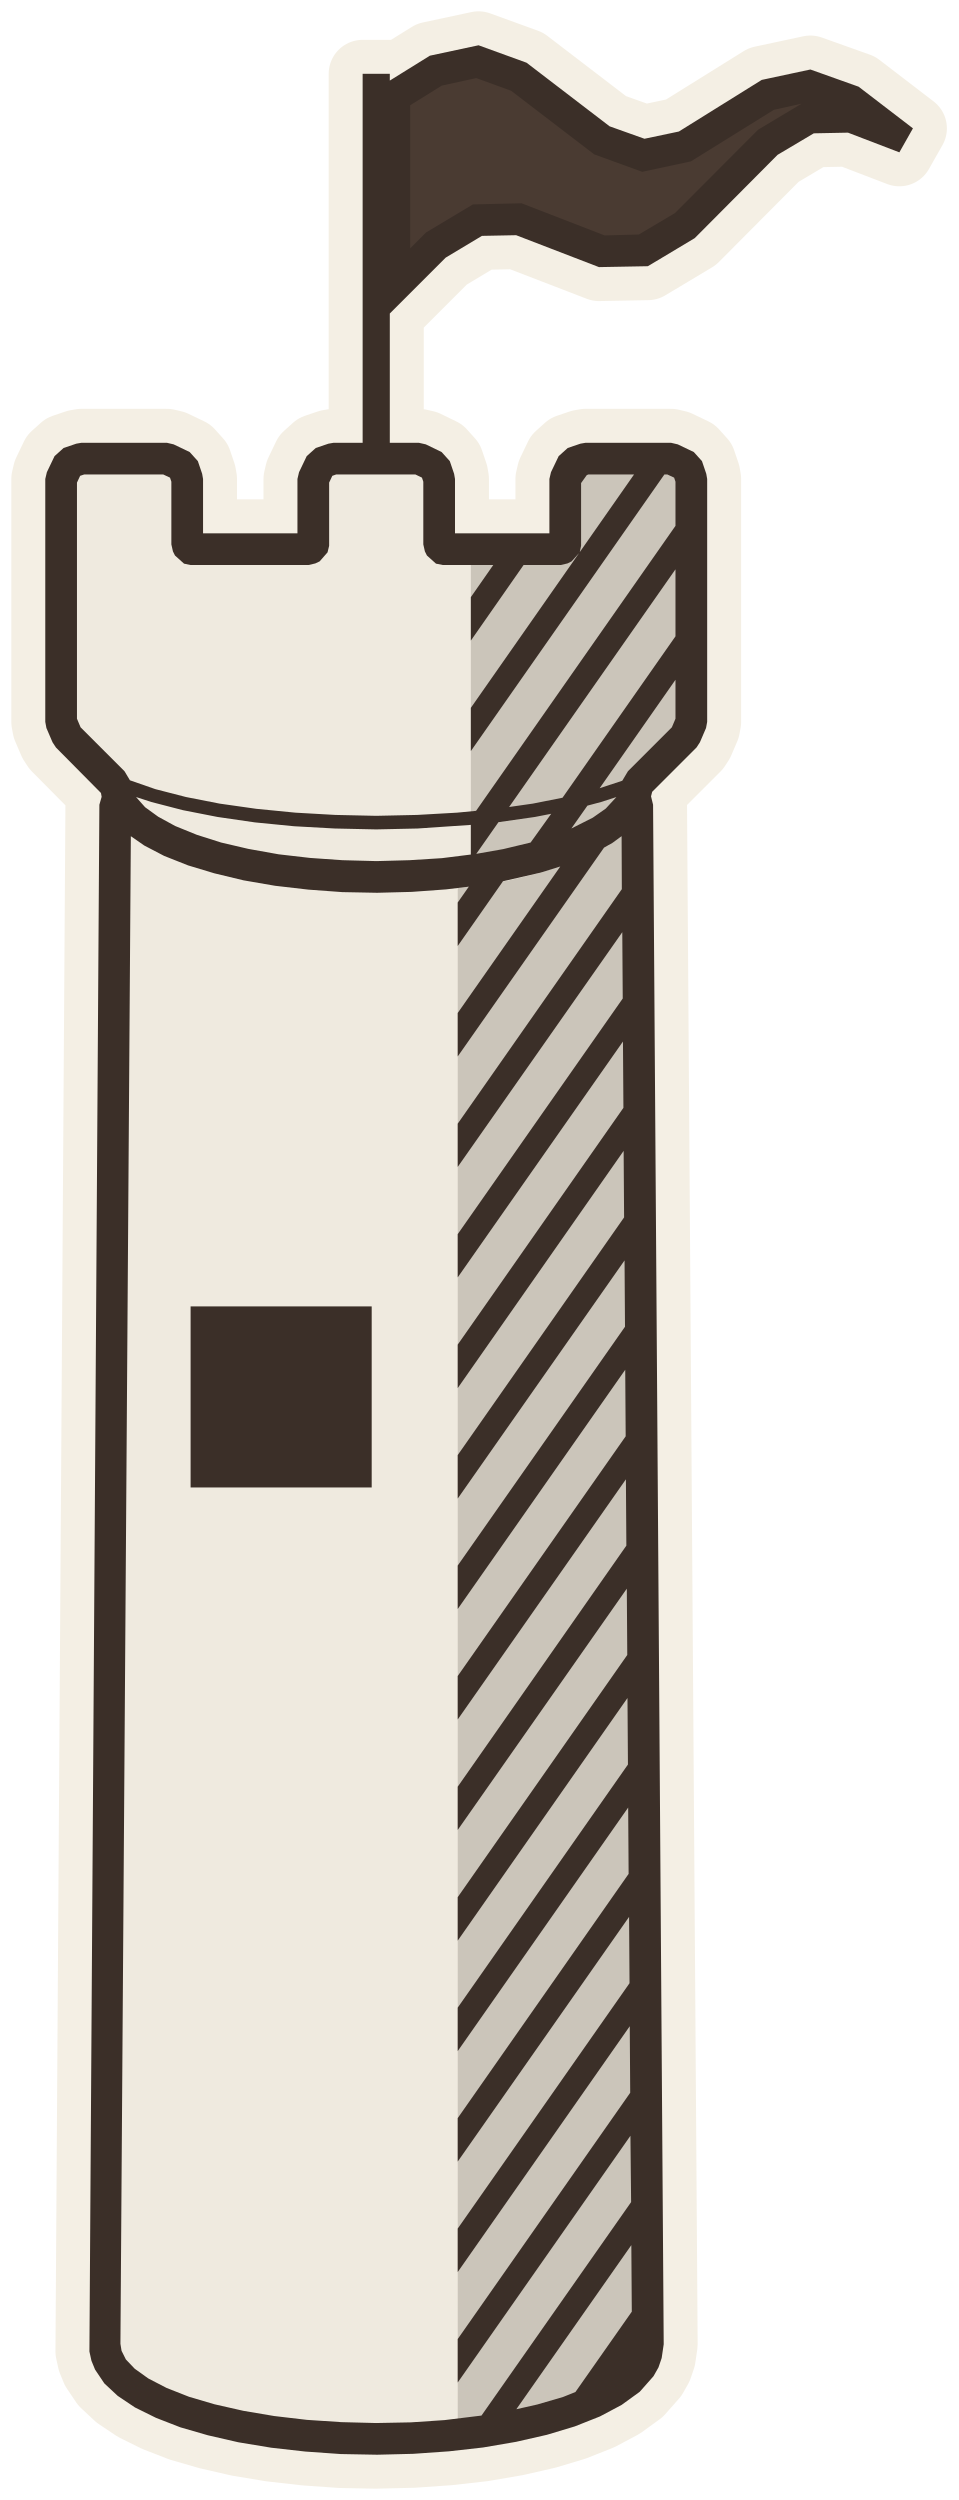
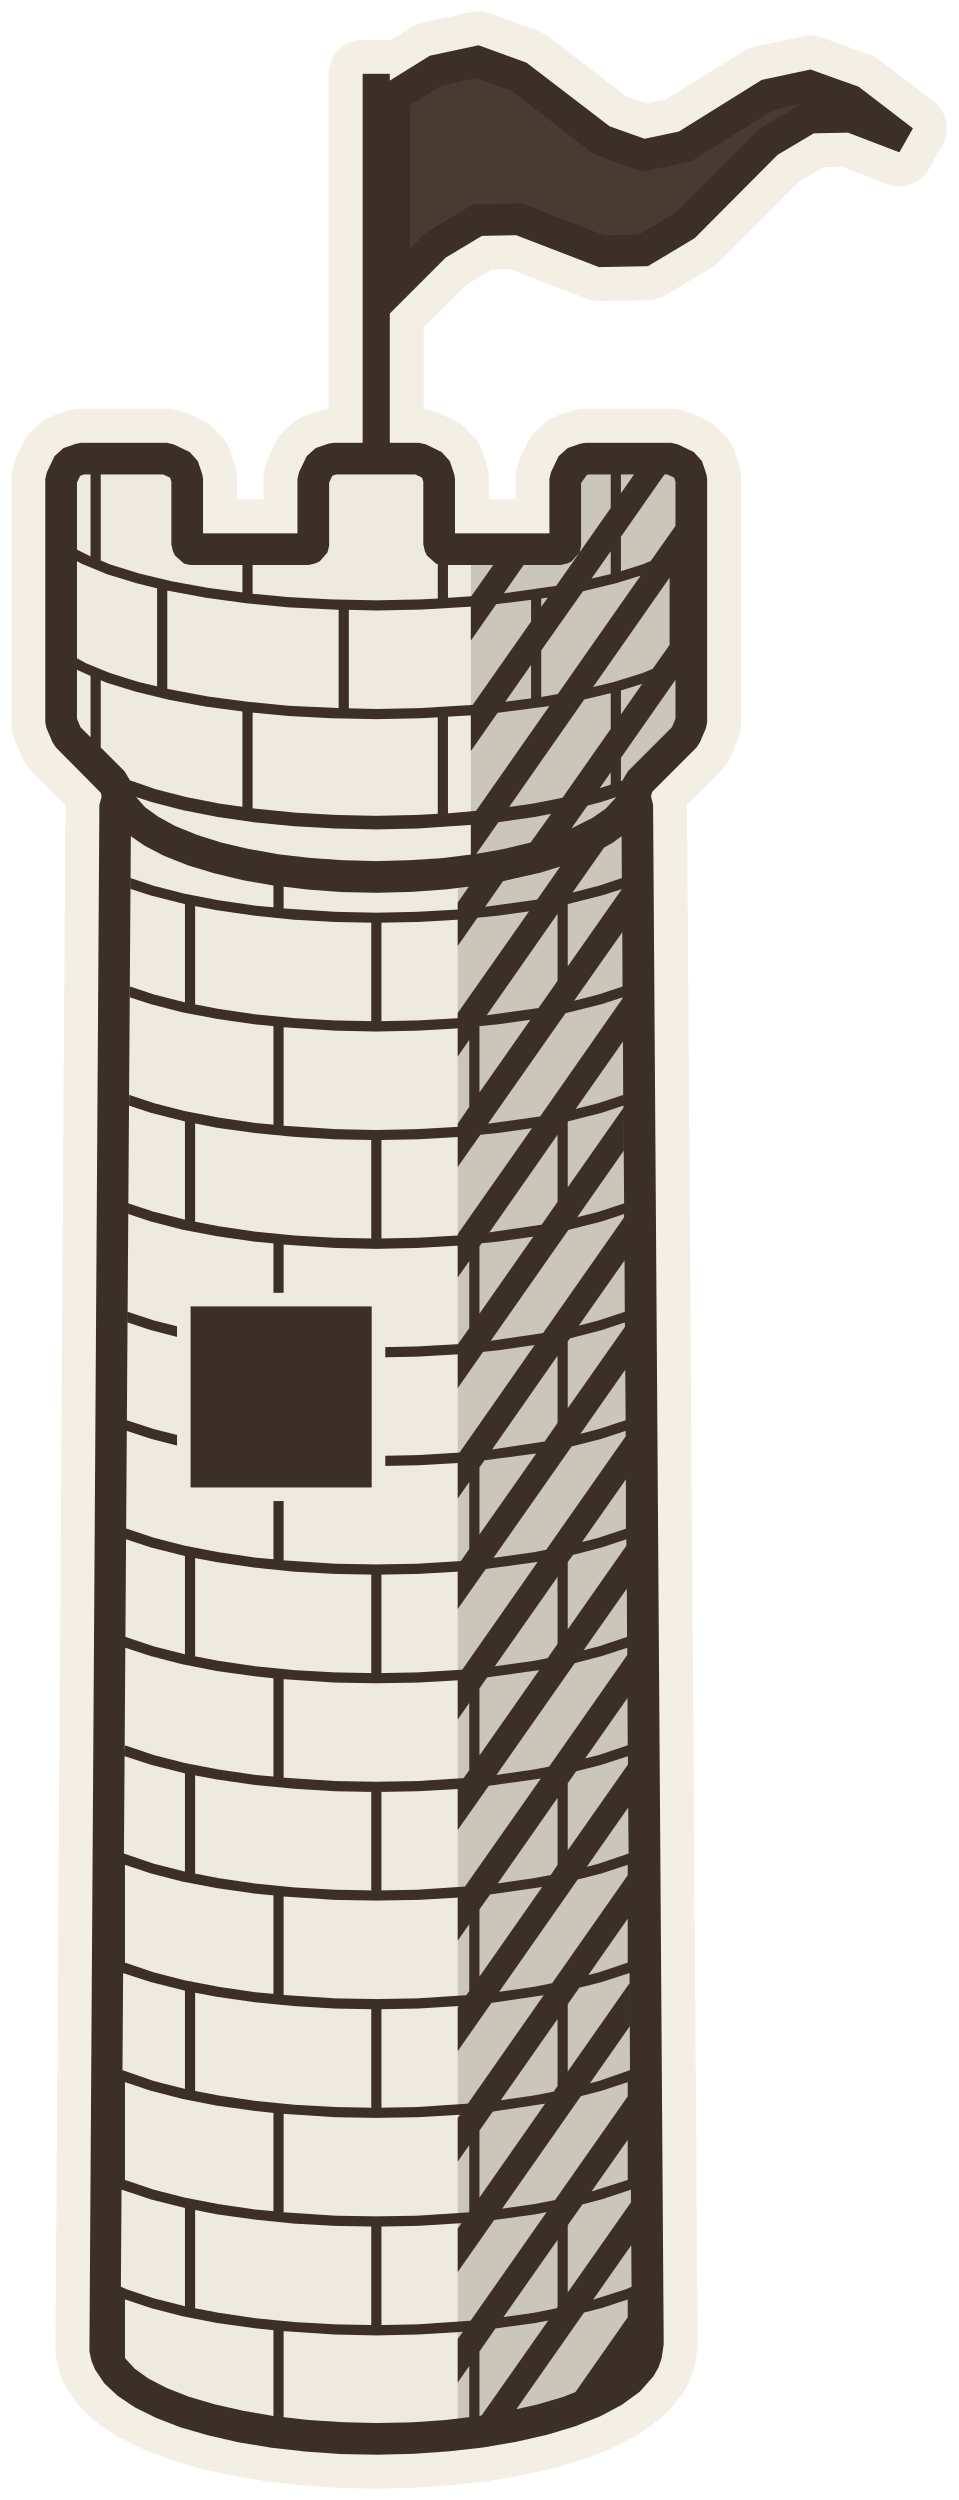
<svg xmlns="http://www.w3.org/2000/svg" viewBox="-16.62 -103.66 42.33 110.44" data-palette="wall:#EFEADF;roof:#D9776B;wood:#C9A97C;earth:#94744F;water:#8FB0B8;flag:#4A3B32;ink:#3B2F28;halo:#F4EFE4">
  <path data-role="sil" fill="#F4EFE4" stroke="#F4EFE4" stroke-width="3" stroke-linejoin="round" d="M-0.04 4.78L1.64 4.74L3.21 4.63L4.72 4.46L6.18 4.21L7.54 3.9L8.77 3.53L9.88 3.09L10.84 2.58L11.64 2L12.25 1.31L12.47 0.92L12.61 0.51L12.7 -0.1L12.23 -68.11L12.14 -68.48L12.19 -68.68L14.15 -70.64L14.3 -70.87L14.57 -71.5L14.62 -71.77L14.62 -82.5L14.58 -82.73L14.39 -83.29L14.03 -83.69L13.32 -84.03L13.02 -84.1L9.25 -84.1L9.02 -84.06L8.46 -83.87L8.06 -83.51L7.72 -82.8L7.65 -82.5L7.65 -80.1L3.48 -80.1L3.48 -82.5L3.44 -82.73L3.25 -83.29L2.89 -83.69L2.19 -84.03L1.88 -84.1L0.6 -84.1L0.6 -89.81L3.07 -92.28L4.67 -93.24L6.18 -93.27L9.84 -91.86L12 -91.9L14.07 -93.14L17.73 -96.82L19.33 -97.77L20.84 -97.8L23.11 -96.93L23.71 -97.99L21.31 -99.83L19.18 -100.59L17.03 -100.13L13.37 -97.85L11.85 -97.53L10.31 -98.08L6.64 -100.89L4.52 -101.66L2.37 -101.2L0.6 -100.1L0.6 -100.4L-0.6 -100.4L-0.6 -84.1L-1.88 -84.1L-2.11 -84.06L-2.67 -83.87L-3.07 -83.51L-3.41 -82.8L-3.48 -82.5L-3.48 -80.1L-7.65 -80.1L-7.65 -82.5L-7.69 -82.73L-7.88 -83.29L-8.24 -83.69L-8.95 -84.03L-9.25 -84.1L-13.02 -84.1L-13.25 -84.06L-13.81 -83.87L-14.21 -83.51L-14.55 -82.8L-14.62 -82.5L-14.62 -71.77L-14.57 -71.5L-14.3 -70.87L-14.15 -70.64L-12.16 -68.63L-12.13 -68.46L-12.23 -68.11L-12.67 0.22L-12.58 0.63L-12.42 1.02L-12.01 1.63L-11.42 2.18L-10.66 2.69L-9.73 3.15L-8.65 3.57L-7.44 3.92L-6.09 4.23L-4.64 4.47L-3.13 4.64L-1.57 4.75Z" />
  <path data-role="wall" fill="#EFEADF" d="M-0.02 -64.92L1.53 -64.96L3 -65.06L4.18 -65.2L4.18 -79.4L2.94 -79.4L2.87 -79.42L2.78 -79.61L2.78 -82.5L2.59 -83.06L1.88 -83.4L-1.88 -83.4L-2.44 -83.21L-2.78 -82.5L-2.78 -79.55L-2.81 -79.49L-2.99 -79.4L-8.2 -79.4L-8.26 -79.42L-8.35 -79.61L-8.35 -82.5L-8.55 -83.06L-9.25 -83.4L-13.02 -83.4L-13.58 -83.21L-13.92 -82.5L-13.92 -71.77L-13.66 -71.14L-11.62 -69.1L-11.49 -68.86L-11.45 -68.61L-11.35 -68.34L-11.05 -67.86L-10.57 -67.39L-9.92 -66.93L-9.1 -66.5L-8.1 -66.1L-6.99 -65.76L-5.74 -65.46L-4.39 -65.23L-2.95 -65.06L-1.49 -64.95ZM-0.02 4.08L1.59 4.04L3.6 3.88L3.6 -64.43L1.5 -64.25L-0.04 -64.22L-1.57 -64.26L-3.08 -64.37L-4.55 -64.55L-5.95 -64.79L-7.26 -65.11L-8.43 -65.48L-9.51 -65.92L-10.43 -66.42L-11.21 -67.01L-11.53 -67.36L-11.98 0.08L-11.93 0.38L-11.82 0.67L-11.51 1.14L-11.02 1.61L-10.34 2.07L-9.48 2.5L-8.45 2.9L-7.29 3.24L-5.98 3.54L-4.56 3.77L-3.09 3.94L-1.55 4.04Z" />
  <path data-role="wall-shade" fill="#cbc5ba" d="M4.18 -65.2L5.79 -65.47L7.05 -65.78L8.17 -66.13L9.19 -66.54L10.02 -66.99L10.7 -67.5L11.18 -68.05L11.35 -68.34L11.45 -68.61L11.49 -68.86L11.62 -69.1L13.66 -71.14L13.92 -71.77L13.92 -82.5L13.73 -83.06L13.02 -83.4L9.25 -83.4L8.69 -83.21L8.35 -82.5L8.35 -79.55L8.33 -79.49L8.15 -79.4L4.18 -79.4ZM3.6 3.88L4.61 3.77L6.03 3.53L7.34 3.23L8.52 2.87L9.56 2.46L10.44 2.01L11.14 1.5L11.51 1.14L11.82 0.67L11.93 0.38L12 -0.09L11.53 -67.36L10.98 -66.82L10.25 -66.31L9.37 -65.85L8.31 -65.43L7.15 -65.08L5.86 -64.77L4.47 -64.53L3.6 -64.43Z" />
  <path data-role="flag" fill="#4A3B32" d="M2.63 -92.84L4.47 -93.93L6.3 -93.97L9.97 -92.56L11.8 -92.6L13.63 -93.69L17.3 -97.37L19.13 -98.47L20.97 -98.51L22.8 -97.8L20.97 -99.21L19.13 -99.87L17.3 -99.47L13.63 -97.19L11.8 -96.8L9.97 -97.46L6.3 -100.27L4.47 -100.93L2.63 -100.54L0.8 -99.4L0.8 -91Z" />
-   <path data-role="ink" fill="#3B2F28" d="M3.07 -92.28L4.67 -93.24L6.18 -93.27L9.84 -91.86L12 -91.9L14.07 -93.14L17.73 -96.82L19.33 -97.77L20.84 -97.8L23.11 -96.93L23.71 -97.99L21.31 -99.83L19.18 -100.59L17.03 -100.13L13.37 -97.85L11.85 -97.53L10.31 -98.08L6.64 -100.89L4.52 -101.66L2.37 -101.2L0.6 -100.1L0.6 -89.81ZM-2.11 -84.06L-2.67 -83.87L-3.07 -83.51L-3.41 -82.8L-3.48 -82.5L-3.48 -80.1L-7.65 -80.1L-7.65 -82.5L-7.69 -82.73L-7.88 -83.29L-8.24 -83.69L-8.95 -84.03L-9.25 -84.1L-13.02 -84.1L-13.25 -84.06L-13.81 -83.87L-14.21 -83.51L-14.55 -82.8L-14.62 -82.5L-14.62 -71.77L-14.57 -71.5L-14.3 -70.87L-14.15 -70.64L-12.16 -68.63L-12.13 -68.46L-12.23 -68.11L-12.67 0.22L-12.58 0.63L-12.42 1.02L-12.01 1.63L-11.42 2.18L-10.66 2.69L-9.73 3.15L-8.65 3.57L-7.44 3.92L-6.09 4.23L-4.64 4.47L-3.13 4.64L-1.57 4.75L0.04 4.78L1.64 4.74L3.21 4.63L4.72 4.46L6.18 4.21L7.54 3.9L8.77 3.53L9.88 3.09L10.84 2.58L11.64 2L12.25 1.31L12.47 0.92L12.61 0.51L12.7 -0.1L12.23 -68.11L12.14 -68.48L12.19 -68.68L14.15 -70.64L14.3 -70.87L14.57 -71.5L14.62 -71.77L14.62 -82.5L14.58 -82.73L14.39 -83.29L14.03 -83.69L13.32 -84.03L13.02 -84.1L9.25 -84.1L9.02 -84.06L8.46 -83.87L8.06 -83.51L7.72 -82.8L7.65 -82.5L7.65 -80.1L3.48 -80.1L3.48 -82.5L3.44 -82.73L3.25 -83.29L2.89 -83.69L2.19 -84.03L1.88 -84.1L0.6 -84.1L0.6 -100.4L-0.6 -100.4L-0.6 -84.1L-1.88 -84.1ZM1.5 -99.01L2.9 -99.88L4.42 -100.21L5.96 -99.65L9.63 -96.84L11.75 -96.07L13.9 -96.53L17.57 -98.81L18.79 -99.08L16.87 -97.93L13.2 -94.25L11.6 -93.3L10.09 -93.26L6.42 -94.68L4.27 -94.63L2.2 -93.39L1.5 -92.69ZM-1.81 -67.66L-3.57 -67.76L-5.3 -67.93L-6.92 -68.16L-8.4 -68.45L-9.76 -68.8L-10.88 -69.19L-11.12 -69.59L-13.06 -71.53L-13.22 -71.91L-13.22 -82.34L-13.08 -82.64L-12.9 -82.7L-9.41 -82.7L-9.11 -82.56L-9.05 -82.38L-9.05 -79.61L-8.98 -79.3L-8.89 -79.12L-8.49 -78.76L-8.2 -78.7L-2.99 -78.7L-2.69 -78.77L-2.5 -78.86L-2.15 -79.26L-2.08 -79.55L-2.08 -82.34L-1.94 -82.64L-1.77 -82.7L1.73 -82.7L2.02 -82.56L2.08 -82.38L2.08 -79.61L2.15 -79.3L2.24 -79.12L2.64 -78.76L2.94 -78.7L5.17 -78.7L4.18 -77.28L4.18 -75.36L6.51 -78.7L8.15 -78.7L8.45 -78.77L8.63 -78.86L8.99 -79.26L9.05 -79.55L9.05 -82.32L9.3 -82.67L9.37 -82.7L11.39 -82.7L4.18 -72.39L4.18 -70.48L12.73 -82.7L12.86 -82.7L13.16 -82.56L13.22 -82.38L13.22 -80.43L4.41 -67.84L3.57 -67.76L1.81 -67.66L0 -67.62ZM13.22 -78.51L13.22 -75.55L8.23 -68.42L6.92 -68.16L5.87 -68.01ZM13.22 -73.63L13.22 -71.91L13.06 -71.53L11.12 -69.59L10.87 -69.17L9.87 -68.84ZM9.33 -68.07L9.93 -68.23L10.61 -68.45L10.14 -67.94L9.57 -67.54L8.62 -67.06ZM0.01 -65.62L-1.49 -65.66L-2.92 -65.76L-4.31 -65.92L-5.65 -66.16L-6.85 -66.44L-7.92 -66.78L-8.88 -67.17L-9.63 -67.58L-10.21 -68L-10.61 -68.45L-9.93 -68.23L-8.54 -67.87L-7.01 -67.57L-5.36 -67.33L-3.63 -67.16L-1.83 -67.06L0 -67.02L1.83 -67.06L4.18 -67.22L4.18 -65.91L2.9 -65.75L1.47 -65.66ZM5.4 -67.34L7.01 -67.57L7.73 -67.71L6.82 -66.44L5.61 -66.15L4.42 -65.94ZM-10.84 -66.72L-10.25 -66.31L-9.37 -65.85L-8.31 -65.43L-7.15 -65.08L-5.86 -64.77L-4.47 -64.53L-3 -64.36L-1.5 -64.25L0.04 -64.22L1.57 -64.26L3.08 -64.37L4.09 -64.49L3.6 -63.79L3.6 -61.87L5.6 -64.73L7.26 -65.11L8.13 -65.38L3.6 -58.91L3.6 -56.99L10.06 -66.21L10.43 -66.42L10.84 -66.72L10.85 -64.38L3.6 -54.02L3.6 -52.11L10.87 -62.48L10.89 -59.55L3.6 -49.14L3.6 -47.23L10.9 -57.65L10.92 -54.72L3.6 -44.26L3.6 -42.34L10.93 -52.82L10.95 -49.88L3.6 -39.38L3.6 -37.46L10.97 -47.98L10.99 -45.05L3.6 -34.5L3.6 -32.58L11 -43.15L11.02 -40.21L3.6 -29.62L3.6 -27.7L11.03 -38.31L11.05 -35.38L3.6 -24.73L3.6 -22.82L11.07 -33.48L11.09 -30.55L3.6 -19.85L3.6 -17.93L11.1 -28.65L11.12 -25.71L3.6 -14.97L3.6 -13.05L11.13 -23.81L11.15 -20.88L3.6 -10.09L3.6 -8.17L11.17 -18.98L11.19 -16.05L3.6 -5.21L3.6 -3.29L11.2 -14.15L11.22 -11.21L3.6 -0.33L3.6 1.59L11.23 -9.31L11.26 -6.38L4.65 3.05L3.02 3.25L1.53 3.35L-0.01 3.38L-1.55 3.34L-3.06 3.24L-4.51 3.07L-5.87 2.84L-7.15 2.55L-8.27 2.22L-9.26 1.83L-10.07 1.41L-10.67 0.98L-11.06 0.57L-11.25 0.19L-11.3 -0.12ZM-0.2 -45.95L-8.2 -45.95L-8.2 -37.95L-0.2 -37.95ZM6.19 2.77L11.27 -4.48L11.29 -1.54L8.8 2.01L8.25 2.23L7.12 2.56Z" />
+   <path data-role="ink" fill="#3B2F28" d="M3.07 -92.28L4.67 -93.24L6.18 -93.27L9.84 -91.86L12 -91.9L14.07 -93.14L17.73 -96.82L19.33 -97.77L20.84 -97.8L23.11 -96.93L23.71 -97.99L21.31 -99.83L19.18 -100.59L17.03 -100.13L13.37 -97.85L11.85 -97.53L10.31 -98.08L6.64 -100.89L4.52 -101.66L2.37 -101.2L0.6 -100.1L0.6 -89.81ZM-2.11 -84.06L-2.67 -83.87L-3.07 -83.51L-3.41 -82.8L-3.48 -82.5L-3.48 -80.1L-7.65 -80.1L-7.65 -82.5L-7.69 -82.73L-7.88 -83.29L-8.24 -83.69L-8.95 -84.03L-9.25 -84.1L-13.02 -84.1L-13.25 -84.06L-13.81 -83.87L-14.21 -83.51L-14.55 -82.8L-14.62 -82.5L-14.62 -71.77L-14.57 -71.5L-14.3 -70.87L-14.15 -70.64L-12.16 -68.63L-12.13 -68.46L-12.23 -68.11L-12.67 0.22L-12.58 0.63L-12.42 1.02L-12.01 1.63L-11.42 2.18L-10.66 2.69L-9.73 3.15L-8.65 3.57L-7.44 3.92L-6.09 4.23L-4.64 4.47L-3.13 4.64L-1.57 4.75L0.04 4.78L1.64 4.74L3.21 4.63L4.72 4.46L6.18 4.21L7.54 3.9L8.77 3.53L9.88 3.09L10.84 2.58L11.64 2L12.25 1.31L12.47 0.92L12.61 0.51L12.7 -0.1L12.23 -68.11L12.14 -68.48L12.19 -68.68L14.15 -70.64L14.3 -70.87L14.57 -71.5L14.62 -71.77L14.62 -82.5L14.58 -82.73L14.39 -83.29L14.03 -83.69L13.32 -84.03L13.02 -84.1L9.25 -84.1L9.02 -84.06L8.46 -83.87L8.06 -83.51L7.72 -82.8L7.65 -82.5L7.65 -80.1L3.48 -80.1L3.48 -82.5L3.44 -82.73L3.25 -83.29L2.89 -83.69L2.19 -84.03L1.88 -84.1L0.6 -84.1L0.6 -100.4L-0.6 -100.4L-0.6 -84.1L-1.88 -84.1ZM1.5 -99.01L2.9 -99.88L4.42 -100.21L5.96 -99.65L9.63 -96.84L11.75 -96.07L13.9 -96.53L17.57 -98.81L18.79 -99.08L16.87 -97.93L13.2 -94.25L11.6 -93.3L10.09 -93.26L6.42 -94.68L4.27 -94.63L2.2 -93.39L1.5 -92.69ZM-7.43 -77.69L-9.03 -77.98L-10.49 -78.33L-11.77 -78.73L-12.17 -78.9L-12.17 -82.7L-9.41 -82.7L-9.11 -82.56L-9.05 -82.38L-9.05 -79.61L-8.98 -79.3L-8.89 -79.12L-8.49 -78.76L-8.2 -78.7L-5.91 -78.7L-5.91 -77.49ZM10.81 -82.7L11.39 -82.7L10.81 -81.87ZM-12.62 -79.08L-13.22 -79.38L-13.22 -82.34L-13.08 -82.64L-12.9 -82.7L-12.62 -82.7ZM-1.94 -77.18L-3.85 -77.28L-5.46 -77.43L-5.46 -78.7L-2.99 -78.7L-2.69 -78.77L-2.5 -78.86L-2.15 -79.26L-2.08 -79.55L-2.08 -82.34L-1.94 -82.64L-1.77 -82.7L1.73 -82.7L2.02 -82.56L2.08 -82.38L2.08 -79.61L2.15 -79.3L2.24 -79.12L2.64 -78.76L2.72 -78.74L2.72 -77.22L1.94 -77.18L0 -77.14ZM10.81 -79.95L12.73 -82.7L12.86 -82.7L13.16 -82.56L13.22 -82.38L13.22 -80.43L12.13 -78.88L11.77 -78.73L10.81 -78.43ZM6.51 -78.7L8.15 -78.7L8.45 -78.77L8.63 -78.86L8.99 -79.26L9.05 -79.55L9.05 -82.32L9.3 -82.67L9.37 -82.7L10.36 -82.7L10.36 -81.22L7.95 -77.78L5.64 -77.45ZM10.36 -79.31L10.36 -78.3L9.51 -78.1ZM-10.49 -73.53L-11.77 -73.93L-12.82 -74.36L-13.22 -74.58L-13.22 -78.87L-13.02 -78.76L-11.91 -78.3L-10.61 -77.9L-9.68 -77.67L-9.68 -73.34ZM3.17 -78.7L5.17 -78.7L4.2 -77.32L3.17 -77.25ZM7.29 -74.93L9.13 -77.54L10.61 -77.9L11.68 -78.23L8.02 -73L7.29 -72.87ZM12.96 -78.14L12.96 -75.17L12.21 -74.11L11.77 -73.93L10.49 -73.53L9.58 -73.31ZM-1.66 -72.38L-3.85 -72.48L-5.68 -72.66L-7.43 -72.89L-9.23 -73.23L-9.23 -77.57L-7.5 -77.25L-5.74 -77.01L-3.88 -76.83L-1.66 -76.72ZM7.29 -77.22L7.58 -77.26L7.29 -76.85ZM-1.21 -72.37L-1.21 -76.72L0 -76.69L1.96 -76.73L4.18 -76.86L4.18 -75.36L5.3 -76.97L6.84 -77.16L6.84 -76.2L4.26 -72.52L1.94 -72.38L0 -72.34ZM6.84 -74.29L6.84 -72.81L5.7 -72.66ZM-6.92 -68.16L-8.4 -68.45L-9.76 -68.8L-10.88 -69.19L-11.12 -69.59L-13.06 -71.53L-13.22 -71.91L-13.22 -74.07L-12.62 -73.8L-12.62 -71.09L-12.17 -70.64L-12.17 -73.61L-11.91 -73.5L-10.61 -73.1L-9.13 -72.74L-7.5 -72.44L-5.91 -72.23L-5.91 -68.02ZM10.81 -70.18L13.22 -73.63L13.22 -71.91L13.06 -71.53L11.12 -69.59L10.87 -69.17L10.81 -69.15ZM10.81 -73.16L11.75 -73.45L10.81 -72.1ZM9.19 -72.76L10.36 -73.04L10.36 -71.46L8.23 -68.42L6.92 -68.16L5.87 -68.01ZM3.17 -72L4.18 -72.06L4.18 -70.48L5.36 -72.17L7.65 -72.47L4.41 -67.84L3.17 -67.73ZM-1.81 -67.66L-3.57 -67.76L-5.46 -67.95L-5.46 -72.18L-3.88 -72.03L-1.96 -71.93L0 -71.89L1.96 -71.93L2.72 -71.97L2.72 -67.71L1.81 -67.66L0 -67.62ZM10.36 -69.54L10.36 -69L9.87 -68.84ZM9.33 -68.07L9.93 -68.23L10.61 -68.45L10.14 -67.94L9.57 -67.54L8.62 -67.06ZM0.01 -65.62L-1.49 -65.66L-2.92 -65.76L-4.31 -65.92L-5.65 -66.16L-6.85 -66.44L-7.92 -66.78L-8.88 -67.17L-9.63 -67.58L-10.21 -68L-10.61 -68.45L-9.93 -68.23L-8.54 -67.87L-7.01 -67.57L-5.36 -67.33L-3.63 -67.16L-1.83 -67.06L0 -67.02L1.83 -67.06L4.18 -67.22L4.18 -65.91L2.9 -65.75L1.47 -65.66ZM5.4 -67.34L7.01 -67.57L7.73 -67.71L6.82 -66.44L5.61 -66.15L4.42 -65.94ZM9.83 -64.53L8.67 -64.23L10.06 -66.21L10.43 -66.42L10.84 -66.72L10.85 -64.87ZM-10.84 -66.72L-10.25 -66.31L-9.37 -65.85L-8.31 -65.43L-7.15 -65.08L-5.86 -64.77L-4.54 -64.54L-4.54 -63.58L-5.33 -63.65L-6.96 -63.89L-8.47 -64.18L-9.83 -64.53L-10.85 -64.87L-10.85 -64.39L-9.96 -64.1L-8.45 -63.72L-8.45 -59.38L-9.83 -59.73L-10.88 -60.08L-10.88 -59.6L-9.96 -59.3L-8.57 -58.94L-7.04 -58.65L-5.38 -58.41L-4.54 -58.33L-4.54 -53.98L-5.33 -54.05L-6.96 -54.29L-8.47 -54.58L-9.83 -54.93L-10.91 -55.29L-10.92 -54.82L-9.96 -54.5L-8.45 -54.12L-8.45 -49.78L-9.83 -50.13L-10.95 -50.5L-10.95 -50.03L-9.96 -49.7L-8.57 -49.34L-7.04 -49.05L-5.38 -48.81L-4.54 -48.73L-4.54 -46.55L-4.09 -46.55L-4.09 -48.68L-1.84 -48.53L0 -48.49L1.84 -48.53L3.6 -48.63L3.6 -47.23L4.11 -47.95L4.11 -44.99L3.61 -44.28L1.81 -44.18L0.4 -44.15L0.4 -43.7L1.84 -43.73L3.6 -43.83L3.6 -42.34L4.72 -43.94L5.38 -44.01L7 -44.24L3.68 -39.49L1.81 -39.38L0.4 -39.35L0.4 -38.9L1.84 -38.93L3.6 -39.03L3.6 -37.46L4.11 -38.19L4.11 -35.23L3.74 -34.7L1.81 -34.58L0 -34.55L-1.81 -34.58L-4.09 -34.73L-4.09 -37.35L-4.54 -37.35L-4.54 -34.78L-5.33 -34.85L-6.96 -35.09L-8.47 -35.38L-9.83 -35.73L-11.05 -36.14L-11.05 -35.66L-9.96 -35.3L-8.45 -34.92L-8.45 -30.58L-9.83 -30.93L-11.08 -31.35L-11.09 -30.87L-9.96 -30.5L-8.57 -30.14L-7.04 -29.84L-5.38 -29.61L-4.54 -29.52L-4.54 -25.18L-5.33 -25.25L-6.96 -25.49L-8.47 -25.78L-9.83 -26.13L-11.1 -26.56L-11.12 -26.08L-9.96 -25.7L-8.45 -25.32L-8.45 -20.98L-9.83 -21.33L-11.15 -21.78L-11.19 -16.5L-9.96 -16.1L-8.45 -15.72L-8.45 -11.38L-9.83 -11.73L-11.21 -12.21ZM7.11 -63.92L4.81 -63.6L5.6 -64.73L7.26 -65.11L8.13 -65.38ZM-1.81 -63.38L-4.09 -63.53L-4.09 -64.49L-3 -64.36L-1.5 -64.25L0.04 -64.22L1.57 -64.26L3.08 -64.37L4.09 -64.49L3.6 -63.79L3.6 -63.48L1.81 -63.38L0 -63.34ZM8.46 -63.72L9.96 -64.1L10.85 -64.38L8.46 -60.97ZM10.87 -62.48L10.88 -60.08L9.83 -59.73L8.74 -59.45ZM-1.81 -58.58L-3.61 -58.68L-5.33 -58.85L-6.96 -59.09L-8 -59.29L-8 -63.63L-7.04 -63.45L-5.38 -63.21L-3.64 -63.03L-1.84 -62.93L-0.22 -62.9L-0.22 -58.55ZM0.23 -62.9L1.84 -62.93L3.6 -63.03L3.6 -61.87L4.47 -63.12L5.38 -63.21L6.75 -63.4L3.6 -58.91L3.6 -58.68L1.81 -58.58L0.23 -58.55ZM8.01 -63.29L8.01 -60.33L7.17 -59.13L4.88 -58.81ZM8.36 -58.9L9.96 -59.3L10.88 -59.6L10.88 -59.55L7.24 -54.34L4.94 -54.02ZM4.56 -58.33L5.38 -58.41L6.81 -58.61L4.56 -55.4ZM-1.81 -53.78L-4.09 -53.93L-4.09 -58.28L-1.84 -58.13L0 -58.09L1.84 -58.13L3.6 -58.23L3.6 -56.99L4.11 -57.72L4.11 -54.76L3.6 -54.02L3.6 -53.88L1.81 -53.78L0 -53.74ZM10.9 -57.65L10.91 -55.29L9.83 -54.93L8.81 -54.67ZM10.93 -52.82L10.92 -54.72L8.46 -51.21L8.46 -54.12L9.96 -54.5L10.92 -54.82L10.95 -50.5L9.83 -50.13L8.88 -49.89ZM-1.81 -48.98L-3.61 -49.08L-5.33 -49.25L-6.96 -49.49L-8 -49.69L-8 -54.03L-7.04 -53.84L-5.38 -53.61L-3.64 -53.44L-1.84 -53.33L-0.22 -53.3L-0.22 -48.95ZM0.23 -53.3L1.84 -53.33L3.6 -53.43L3.6 -52.11L4.6 -53.53L5.38 -53.61L6.88 -53.82L3.6 -49.14L3.6 -49.08L1.81 -48.98L0.23 -48.95ZM8.01 -53.53L8.01 -50.57L7.31 -49.56L5 -49.22ZM8.49 -49.33L9.96 -49.7L10.95 -50.03L10.95 -49.88L7.37 -44.77L5.06 -44.43ZM10.97 -47.98L10.98 -45.71L9.83 -45.33L8.95 -45.1ZM4.56 -48.6L4.66 -48.74L5.38 -48.81L6.94 -49.03L4.56 -45.63ZM-0.2 -45.95L-8.2 -45.95L-8.2 -37.95L-0.2 -37.95ZM-8.8 -45.07L-9.83 -45.33L-10.98 -45.71L-10.98 -45.24L-9.96 -44.9L-8.8 -44.6ZM8.46 -44.41L8.57 -44.54L9.96 -44.9L10.98 -45.24L10.99 -45.05L8.46 -41.45ZM8.01 -43.77L8.01 -40.8L7.44 -39.98L5.12 -39.63ZM11 -43.15L11.02 -40.92L9.83 -40.53L9.02 -40.32ZM-8.8 -40.27L-9.83 -40.53L-11.02 -40.92L-11.02 -40.45L-9.96 -40.1L-8.8 -39.8ZM8.63 -39.76L9.96 -40.1L11.02 -40.45L11.02 -40.21L7.51 -35.2L6.96 -35.09L5.18 -34.84ZM4.56 -38.83L4.78 -39.15L7.07 -39.45L4.56 -35.87ZM11.03 -38.31L11.03 -36.13L9.83 -35.73L9.09 -35.54ZM8.46 -34.65L8.69 -34.97L9.96 -35.3L11.05 -35.66L11.05 -35.38L8.46 -31.68ZM-1.81 -29.78L-3.61 -29.88L-5.33 -30.05L-6.96 -30.29L-8 -30.49L-8 -34.83L-7.04 -34.65L-5.38 -34.41L-3.64 -34.23L-1.84 -34.13L-0.22 -34.1L-0.22 -29.75ZM11.07 -33.48L11.08 -31.35L9.83 -30.93L9.16 -30.76ZM0.23 -34.1L1.84 -34.13L3.6 -34.23L3.6 -32.58L4.84 -34.35L7.13 -34.66L3.8 -29.9L1.81 -29.78L0.23 -29.75ZM8.01 -34L8.01 -31.04L7.57 -30.41L6.96 -30.29L5.24 -30.05ZM8.77 -30.19L9.96 -30.5L11.09 -30.87L11.09 -30.55L7.64 -25.62L6.96 -25.49L5.31 -25.25ZM4.56 -29.07L4.9 -29.56L7.2 -29.88L4.56 -26.11ZM-1.81 -24.98L-4.09 -25.13L-4.09 -29.48L-1.84 -29.33L0 -29.3L1.84 -29.33L3.6 -29.43L3.6 -27.7L4.11 -28.43L4.11 -25.46L3.86 -25.11L1.81 -24.98L0 -24.95ZM11.1 -28.65L11.11 -26.56L9.83 -26.13L9.23 -25.98ZM8.46 -24.88L8.83 -25.41L9.96 -25.7L11.12 -26.08L11.12 -25.71L8.46 -21.92ZM-1.81 -20.18L-3.61 -20.28L-5.33 -20.45L-6.96 -20.69L-8 -20.89L-8 -25.23L-7.04 -25.05L-5.38 -24.81L-3.64 -24.64L-1.84 -24.53L-0.22 -24.5L-0.22 -20.15ZM0.23 -24.5L1.84 -24.53L3.6 -24.63L3.6 -22.82L4.97 -24.77L7.27 -25.09L3.92 -20.32L1.81 -20.18L0.23 -20.15ZM8.01 -24.24L8.01 -21.28L7.71 -20.83L6.96 -20.69L5.37 -20.46ZM11.13 -23.81L11.15 -21.78L9.83 -21.33L9.3 -21.19ZM8.9 -20.63L9.96 -20.9L11.11 -21.28L11.11 -20.82L7.77 -16.05L6.96 -15.89L5.43 -15.67ZM-5.33 -15.65L-6.96 -15.89L-8.47 -16.18L-9.83 -16.53L-11.1 -16.96L-11.1 -21.28L-9.96 -20.9L-8.57 -20.54L-7.04 -20.25L-5.38 -20.01L-4.54 -19.93L-4.54 -15.58ZM4.56 -19.31L5.03 -19.97L7.33 -20.3L4.56 -16.34ZM-1.81 -15.38L-4.09 -15.53L-4.09 -19.88L-1.84 -19.73L0 -19.7L1.84 -19.73L3.6 -19.83L3.6 -17.93L4.11 -18.66L4.11 -15.7L3.98 -15.52L1.81 -15.38L0 -15.35ZM11.2 -14.15L11.19 -16.05L8.46 -12.15L8.46 -15.12L8.97 -15.85L9.96 -16.1L11.19 -16.5L11.21 -12.21L9.83 -11.73L9.44 -11.63ZM11.11 -18.9L11.11 -16.96L9.83 -16.53L9.37 -16.41ZM-1.81 -10.58L-3.61 -10.68L-5.33 -10.85L-6.96 -11.09L-8 -11.29L-8 -15.63L-7.04 -15.45L-5.38 -15.21L-3.64 -15.04L-1.84 -14.93L-0.22 -14.9L-0.22 -10.55ZM0.23 -14.9L1.84 -14.93L3.64 -15.04L3.6 -14.97L3.6 -13.05L5.09 -15.18L7.4 -15.52L4.05 -10.73L1.81 -10.58L0.23 -10.55ZM8.01 -14.47L8.01 -11.51L7.84 -11.26L6.96 -11.09L5.5 -10.88ZM9.04 -11.06L9.96 -11.3L11.11 -11.68L11.11 -11.05L7.9 -6.47L6.96 -6.29L5.56 -6.09ZM-5.33 -6.05L-6.96 -6.29L-8.47 -6.58L-9.83 -6.93L-11.1 -7.36L-11.1 -11.68L-9.96 -11.3L-8.57 -10.94L-7.04 -10.64L-5.38 -10.41L-4.54 -10.32L-4.54 -5.98ZM4.56 -9.54L5.15 -10.38L7.46 -10.73L4.56 -6.58ZM-1.81 -5.78L-4.09 -5.93L-4.09 -10.28L-1.84 -10.13L0 -10.1L1.84 -10.13L3.71 -10.24L3.6 -10.09L3.6 -8.17L4.11 -8.9L4.11 -5.93L1.81 -5.78L0 -5.75ZM11.11 -9.13L11.11 -7.36L9.51 -6.85ZM-8.45 -1.78L-9.83 -2.13L-11.03 -2.53L-11.28 -2.64L-11.25 -6.93L-9.96 -6.5L-8.45 -6.12ZM11.27 -4.48L11.26 -6.38L8.46 -2.39L8.46 -5.36L9.11 -6.28L9.96 -6.5L11.25 -6.93L11.28 -2.64L11.03 -2.53L9.58 -2.07ZM-1.81 -0.98L-3.61 -1.08L-5.33 -1.25L-6.96 -1.49L-8 -1.69L-8 -6.03L-7.04 -5.84L-5.38 -5.61L-3.64 -5.43L-1.84 -5.33L-0.22 -5.3L-0.22 -0.95ZM0.23 -5.3L1.84 -5.33L3.77 -5.45L3.6 -5.21L3.6 -3.29L5.21 -5.59L7.04 -5.84L7.53 -5.94L4.17 -1.14L1.81 -0.98L0.23 -0.95ZM8.01 -4.71L8.01 -1.75L7.97 -1.69L6.96 -1.49L5.62 -1.3ZM6.19 2.77L9.18 -1.5L9.96 -1.7L11.11 -2.08L11.11 -1.29L8.8 2.01L8.25 2.23L7.12 2.56ZM-4.54 3.07L-5.87 2.84L-7.15 2.55L-8.27 2.22L-9.26 1.83L-10.07 1.41L-10.67 0.98L-11.1 0.51L-11.1 -2.08L-9.96 -1.7L-8.57 -1.34L-7.04 -1.04L-5.38 -0.81L-4.54 -0.72ZM4.56 3.06L4.56 0.22L5.27 -0.8L7.04 -1.04L7.6 -1.15L4.65 3.05ZM0.01 3.38L-1.55 3.34L-3.06 3.24L-4.09 3.12L-4.09 -0.68L-1.84 -0.53L0 -0.49L1.84 -0.53L3.83 -0.65L3.6 -0.33L3.6 1.59L4.11 0.86L4.11 3.12L3.02 3.25L1.53 3.35Z" />
</svg>
